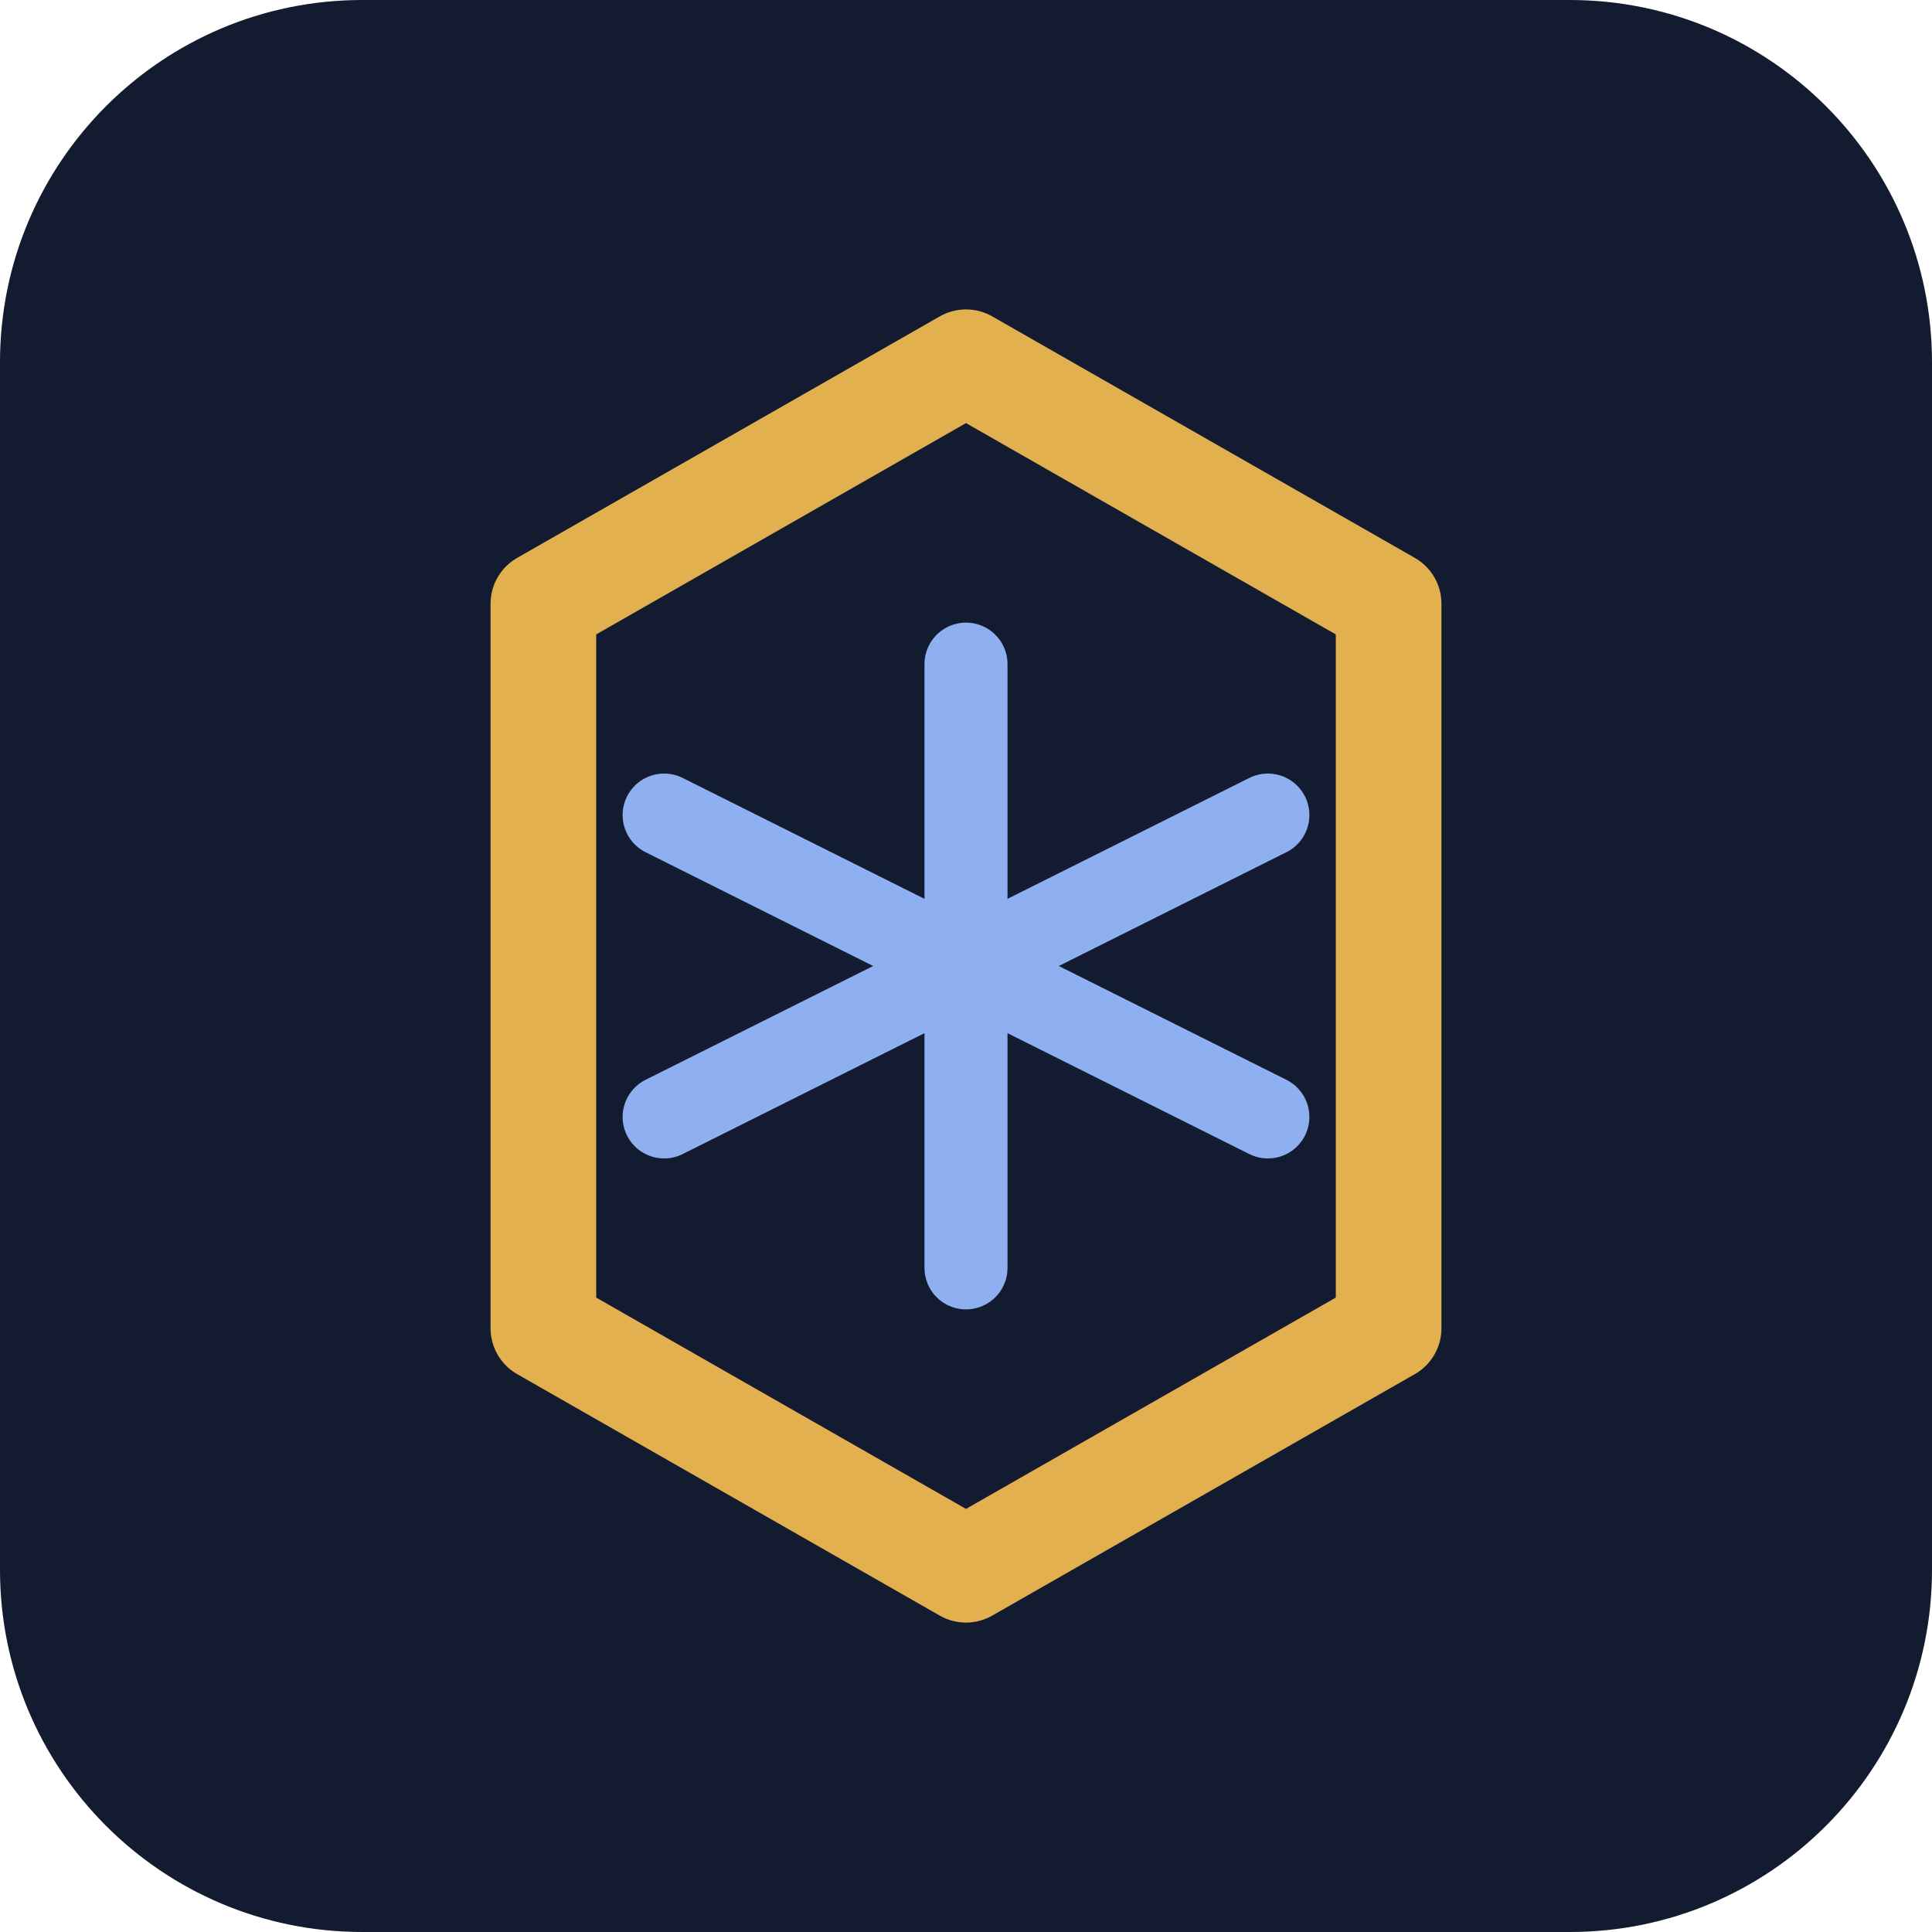
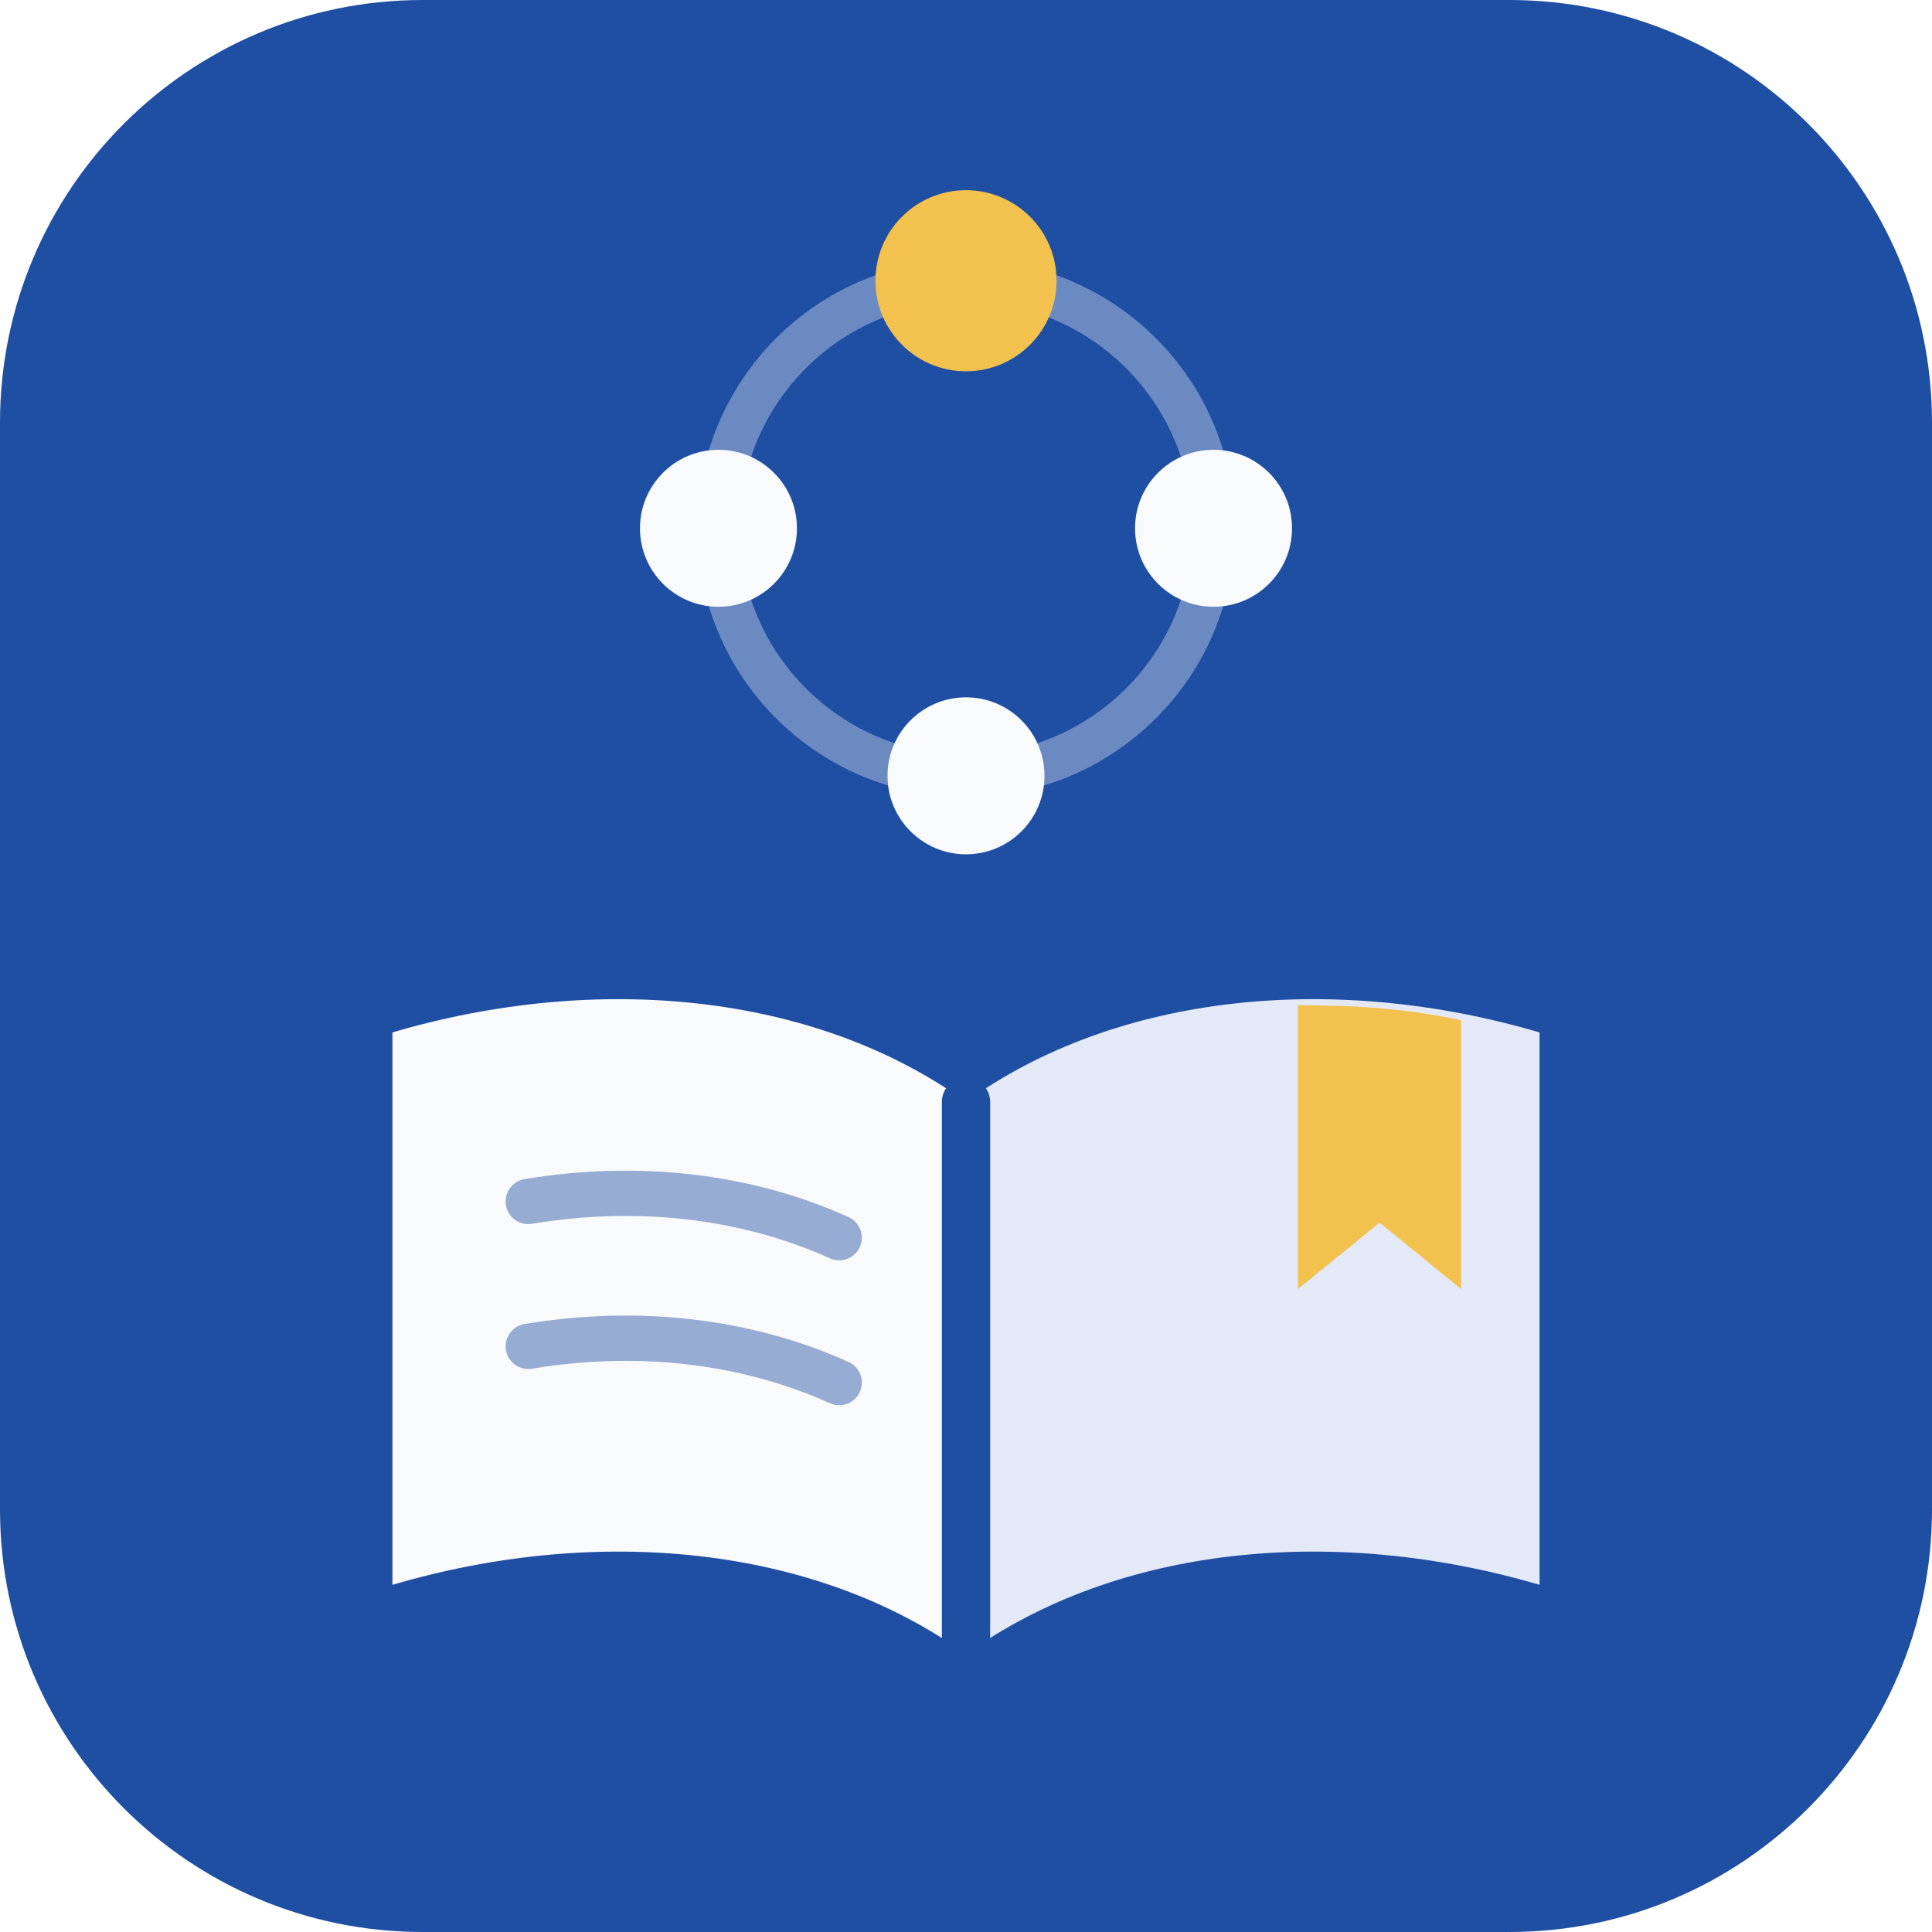
- <svg xmlns="http://www.w3.org/2000/svg" viewBox="0 0 512 512">
-   <rect width="512" height="512" rx="96" fill="#131b31" />
-   <path d="M256 96l112 64v192l-112 64-112-64V160z" fill="none" stroke="#e3b04f" stroke-width="28" stroke-linejoin="round" />
-   <path d="M256 176v160M176 216l160 80M336 216l-160 80" stroke="#8fb0f0" stroke-width="22" stroke-linecap="round" />
+ <svg xmlns="http://www.w3.org/2000/svg" viewBox="0 0 64 64" role="img" aria-label="Grimorio">
+   <rect width="64" height="64" rx="14" fill="#1f4fa3" />
+   <circle cx="32" cy="17.5" r="8.2" fill="none" stroke="#f9fafb" stroke-opacity=".35" stroke-width="1.4" />
+   <circle cx="32" cy="9.3" r="3" fill="#f2c14e" />
+   <circle cx="40.2" cy="17.5" r="2.6" fill="#f9fafb" />
+   <circle cx="32" cy="25.7" r="2.6" fill="#f9fafb" />
+   <circle cx="23.8" cy="17.5" r="2.6" fill="#f9fafb" />
+   <path d="M32 36.5c-5-3.6-12.200-4.300-19-2.300v18.300c6.800-2 14-1.300 19 2.300z" fill="#f9fafb" />
+   <path d="M32 36.500c5-3.600 12.200-4.300 19-2.300v18.300c-6.800-2-14-1.300-19 2.300z" fill="#e3e9f6" />
+   <path d="M32 36.500v18.300" stroke="#1f4fa3" stroke-width="1.600" stroke-linecap="round" />
+   <path d="M17.500 39.800c3.600-.6 7.200-.2 10.300 1.200M17.500 44.600c3.600-.6 7.200-.2 10.300 1.200" stroke="#1f4fa3" stroke-opacity=".45" stroke-width="1.500" stroke-linecap="round" fill="none" />
+   <path d="M43 33.300v9.400l2.700-2.200 2.700 2.200v-8.900c-1.800-.4-3.600-.5-5.400-.5z" fill="#f2c14e" />
</svg>
